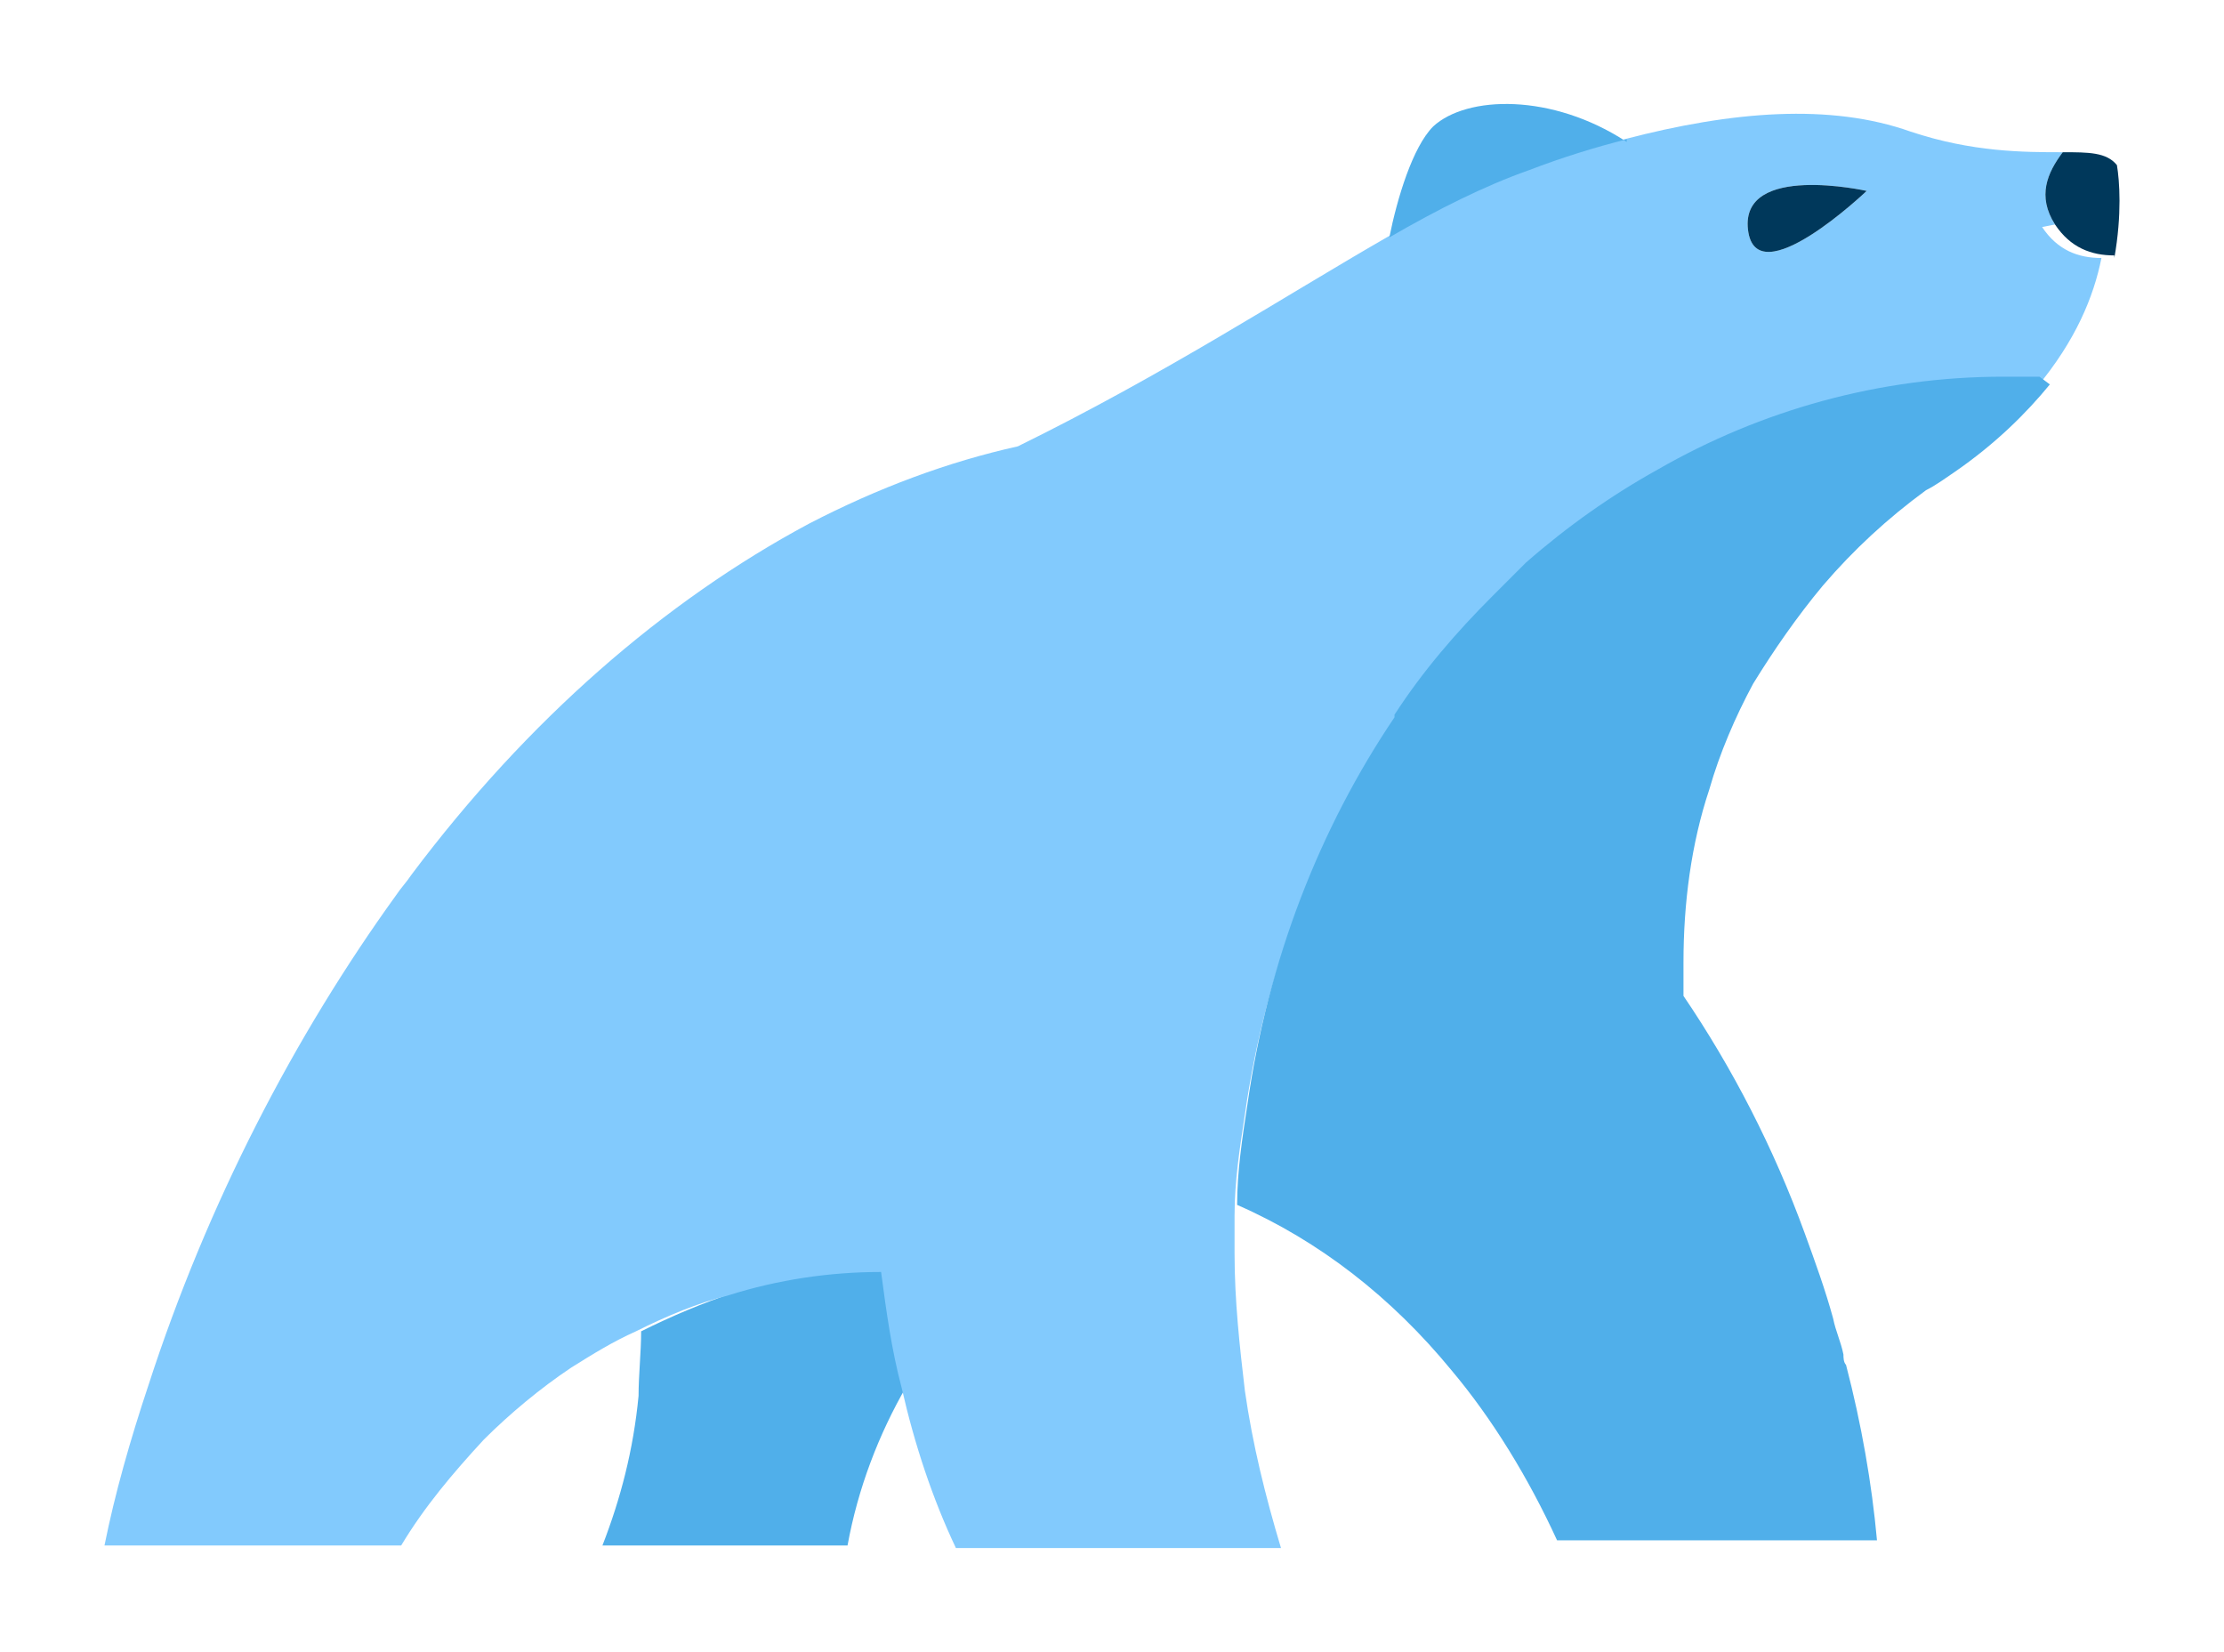
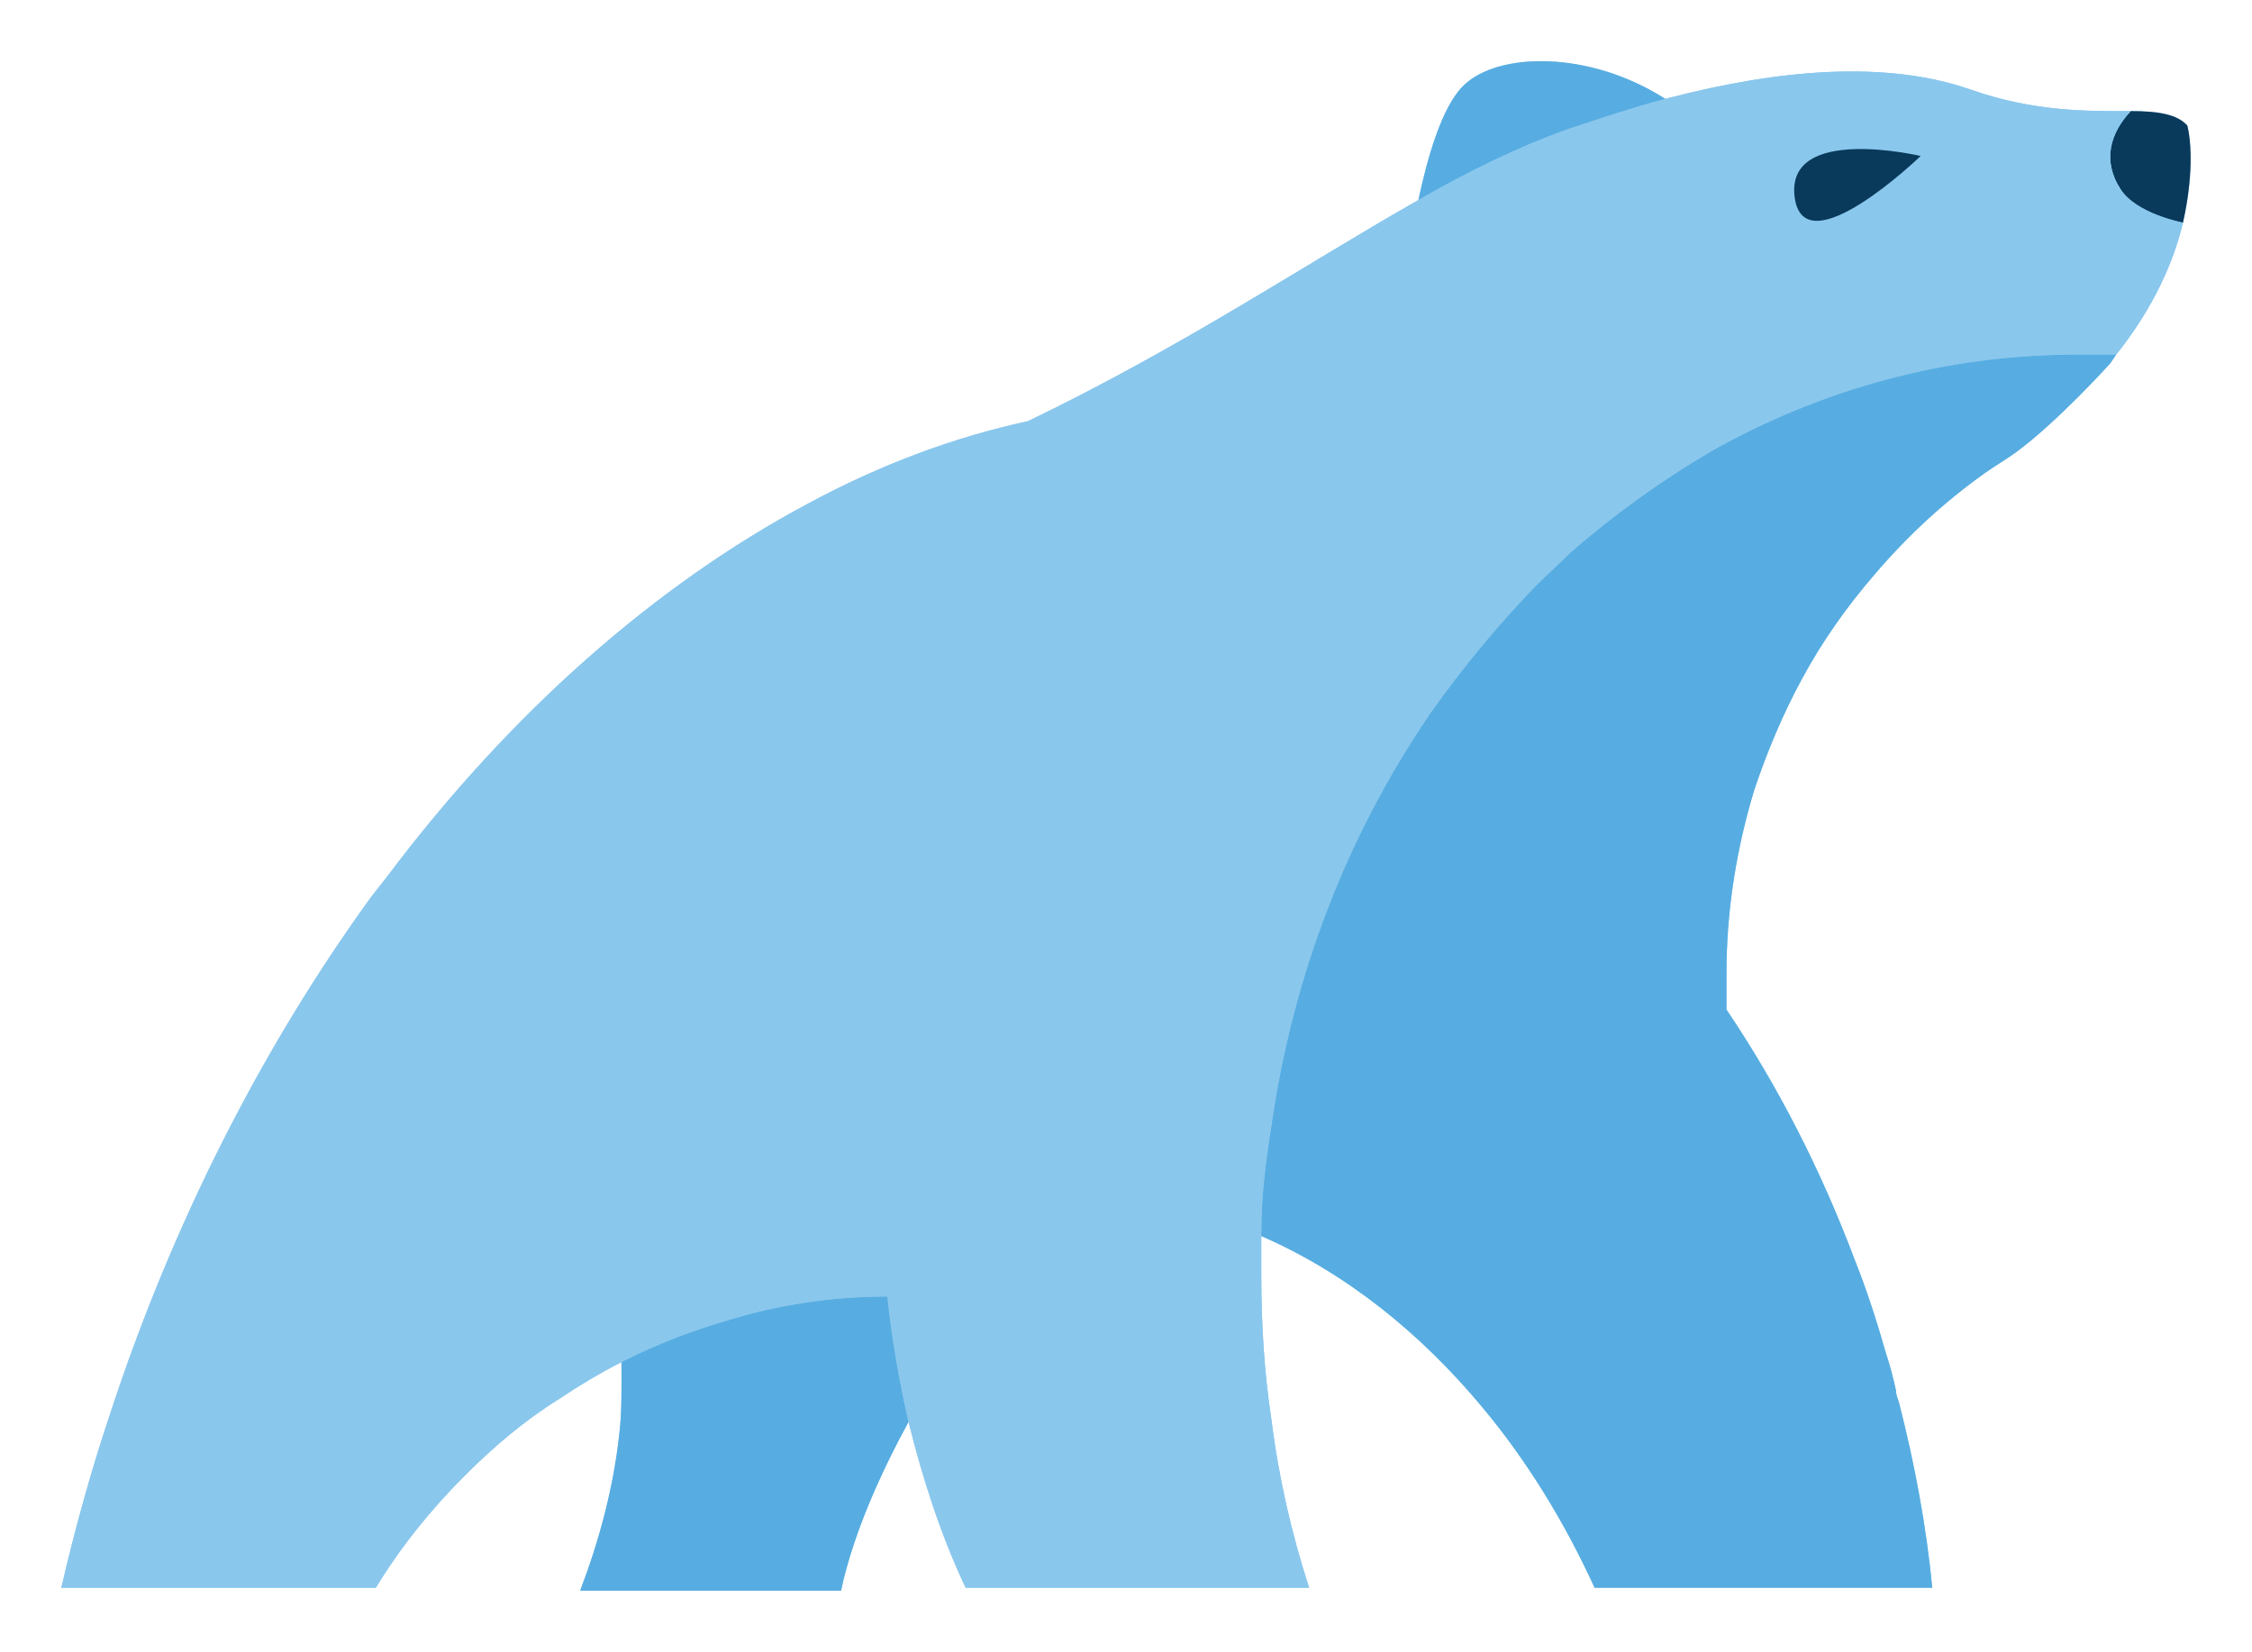
- <svg xmlns="http://www.w3.org/2000/svg" viewBox="236.7 152.3 86.1 64" width="431" height="320">
-   <g>
-     <path fill="#50AFEA" d="M271.8,206c-1.1,1.9-1.9,4-2.3,6.2h-9.5c.7-1.8,1.2-3.7,1.4-5.8,0-.8.1-1.7.1-2.5h0c1.2-.6,2.4-1.1,3.6-1.5,1.9-.6,3.9-.9,5.9-.9.2,1.5.4,3,.8,4.5Z" />
-     <path fill="#82CAFD" d="M316.3,161c-.7-1.1-.3-2,.3-2.8-1.5,0-3.5,0-5.9-.8-3.1-1.1-6.9-.8-11.1.3-1.2.3-2.5.7-3.8,1.2-1.7.6-3.5,1.5-5.4,2.6-4,2.3-8.6,5.3-14.3,8.1h0c-2.7.6-5.4,1.6-8.1,3-5.6,3-10.9,7.6-15.4,13.6-.2.3-.4.5-.6.8-3.9,5.4-7.3,11.9-9.6,19-.7,2.1-1.3,4.2-1.7,6.2h11.5c.9-1.5,2-2.8,3.2-4.1,1-1,2.2-2,3.4-2.8.8-.5,1.6-1,2.5-1.4,1.2-.6,2.4-1.1,3.6-1.4,1.9-.6,3.9-.9,5.9-.9.2,1.5.4,3,.8,4.5.5,2.2,1.2,4.3,2.1,6.2h12.6c-.6-2-1.1-4-1.4-6.1-.2-1.7-.4-3.5-.4-5.3s0-1,0-1.5c0-1.3.2-2.6.4-3.9.8-5.6,2.8-10.7,5.7-15,0,0,0,0,0-.1,1.1-1.7,2.4-3.2,3.8-4.6.4-.4.9-.9,1.3-1.3,1.6-1.4,3.3-2.6,5.1-3.6,4-2.3,8.6-3.6,13.4-3.6s1,0,1.4,0c1.5-1.8,2.2-3.5,2.5-5-.9,0-1.7-.3-2.3-1.2ZM304.4,161.2c-.3-2.6,4.6-1.5,4.6-1.5,0,0-4.3,4.1-4.6,1.5Z" />
-     <path fill="#50AFEA" d="M316.1,167.2c-.9,1.1-2.1,2.3-3.7,3.4,0,0,0,0,0,0-.3.2-.7.5-1.1.7,0,0,0,0,0,0-1.5,1.1-2.8,2.3-4,3.7-1,1.2-1.9,2.5-2.7,3.8-.7,1.3-1.3,2.7-1.7,4.1h0c-.7,2.1-1,4.4-1,6.7s0,.9,0,1.3c1.9,2.8,3.5,5.9,4.7,9.2.4,1.1.8,2.2,1.1,3.3.1.5.3.9.4,1.4,0,.1,0,.3.1.4h0c.6,2.3,1,4.6,1.2,6.8h-12.4c-1.1-2.4-2.5-4.7-4.1-6.6-2.3-2.8-5.1-5-8.3-6.4,0-1.3.2-2.6.4-3.9.8-5.6,2.8-10.7,5.7-15,0,0,0,0,0-.1,1.1-1.7,2.4-3.2,3.8-4.6.4-.4.9-.9,1.3-1.3,1.6-1.4,3.3-2.6,5.1-3.6,4-2.3,8.6-3.6,13.4-3.6s1,0,1.4,0Z" />
-     <path fill="#50AFEA" d="M299.7,157.7c-1.2.3-2.5.7-3.8,1.2-1.7.6-3.5,1.5-5.4,2.6.3-1.5.9-3.5,1.7-4.3,1.3-1.2,4.6-1.3,7.5.6Z" />
-     <path fill="#00385B" d="M318.6,162.2c-.9,0-1.7-.3-2.3-1.2-.7-1.1-.3-2,.3-2.8,1,0,1.7,0,2.1.5.1.6.2,1.9-.1,3.6Z" />
-     <path fill="#00385B" d="M309,159.7s-4.3,4.1-4.6,1.5c-.3-2.6,4.6-1.5,4.6-1.5Z" />
-   </g>
+ <svg xmlns="http://www.w3.org/2000/svg" viewBox="602.8 361.9 881.7 646.8" width="882" height="647">
+   <path fill="#8AC7ED" d="M 1459.187 411.070 C 1455.218 406.531 1447.273 405.394 1437.058 405.394 C 1421.738 405.394 1399.609 405.960 1374.078 396.882 C 1341.167 385.535 1299.746 388.941 1256.058 400.289 C 1255.660 400.402 1255.207 400.515 1254.808 400.628 C 1224.964 381.566 1189.5 382.300 1176.054 395.183 C 1167.144 403.523 1161.527 424.460 1158.125 440.234 C 1115.113 464.574 1066.375 497.371 1005.265 526.820 C 976.328 533.062 947.390 543.843 919.019 559.164 C 859.441 590.937 802.699 640.867 754.472 704.984 C 752.203 707.824 750.5 710.093 748.230 712.929 C 706.242 770.804 670.496 840.027 645.527 916.628 C 638.152 938.757 631.910 961.453 626.804 983.582 L 749.933 983.582 C 759.578 967.695 771.492 952.941 784.542 939.890 C 795.890 928.542 807.808 918.332 821.425 909.820 C 829.480 904.429 837.539 899.605 846.105 895.238 C 846.164 904.089 846.277 915.664 845.257 923.437 C 842.988 944.429 837.312 965.425 829.937 984.714 L 932.070 984.714 C 936.890 962.191 947.730 938.417 958.511 918.613 C 964.128 941.367 971.390 963.550 980.867 983.582 L 1115.339 983.582 C 1108.531 962.585 1103.425 940.457 1100.589 917.761 C 1097.75 899.039 1096.617 880.312 1096.617 861.023 L 1096.617 845.871 C 1129.414 860.113 1158.917 883.660 1183.429 913.222 C 1200.453 933.648 1215.203 957.480 1227.121 983.582 L 1359.324 983.582 C 1357.054 959.75 1352.515 935.351 1346.273 910.953 C 1345.707 909.25 1345.140 908.117 1345.140 906.414 C 1344.003 901.308 1342.871 896.769 1341.167 891.664 C 1337.765 879.746 1333.792 867.261 1329.253 855.914 C 1315.636 819.601 1298.613 786.691 1278.753 757.187 L 1278.753 743 C 1278.753 718.035 1282.726 694.203 1289.535 671.507 C 1294.640 656.187 1300.882 641.437 1308.257 627.820 C 1316.203 613.066 1325.847 599.449 1336.628 586.964 C 1349.679 571.644 1363.863 558.593 1379.753 547.246 C 1383.722 544.410 1387.695 542.140 1391.667 539.304 C 1408.121 527.386 1428.945 504.238 1428.945 504.238 C 1429.910 502.875 1430.703 501.742 1431.328 500.718 L 1431.386 500.718 C 1445.968 482.335 1453.855 464.460 1457.484 449.085 C 1461.460 431.496 1460.890 417.878 1459.187 411.070 " />
+   <path fill="#8AC7ED" d="M 847.527 894.5 L 862.992 859.714 L 973.058 847.832 L 958.507 918.613 " />
+   <path fill="#57ADE1" d="M 958.507 918.613 C 947.730 938.414 936.890 962.191 932.070 984.718 L 829.937 984.718 C 837.312 965.425 842.988 944.429 845.253 923.437 C 846.277 915.664 846.164 904.089 846.105 895.238 C 846.562 895.011 847.070 894.726 847.527 894.5 C 860.007 888.257 873.058 883.152 886.675 879.179 C 906.535 872.937 928.097 869.531 950.226 869.531 C 951.929 885.988 954.765 901.875 958.167 917.195 C 958.281 917.648 958.398 918.160 958.507 918.613 " />
+   <path fill="#57ADE1" d="M 1431.328 500.718 C 1430.707 501.742 1429.910 502.875 1428.945 504.238 C 1428.945 504.238 1408.121 527.386 1391.667 539.300 C 1387.695 542.140 1383.722 544.410 1379.753 547.246 C 1363.863 558.593 1349.679 571.644 1336.628 586.964 C 1325.847 599.449 1316.203 613.066 1308.257 627.820 C 1300.882 641.437 1294.640 656.187 1289.535 671.507 C 1282.726 694.203 1278.753 718.035 1278.753 743 L 1278.753 757.187 C 1298.613 786.691 1315.636 819.601 1329.253 855.914 C 1333.792 867.261 1337.765 879.746 1341.167 891.664 C 1342.871 896.769 1344.003 901.308 1345.140 906.414 C 1345.140 908.117 1345.707 909.25 1346.273 910.953 C 1352.515 935.351 1357.054 959.75 1359.324 983.582 L 1227.121 983.582 C 1215.203 957.480 1200.453 933.648 1183.429 913.222 C 1158.917 883.660 1129.414 860.113 1096.617 845.871 L 1096.617 844.566 C 1096.617 830.382 1098.320 816.765 1100.589 802.578 C 1109.097 743 1130.660 688.531 1161.867 642.570 C 1161.867 642.570 1162.433 641.437 1163.003 640.867 C 1175.484 623.281 1189.105 606.824 1203.855 591.503 C 1208.394 586.964 1213.503 582.425 1218.042 577.886 C 1235.062 563.132 1253.218 550.082 1272.511 538.734 C 1315.636 514.335 1364.433 500.718 1416.066 500.718 Z M 1431.328 500.718 " />
+   <path fill="#57ADE1" d="M 1254.808 400.628 C 1242.156 403.976 1228.937 408.402 1215.773 412.773 C 1197.046 419.582 1178.324 428.660 1158.464 440.007 C 1158.351 440.062 1158.234 440.121 1158.125 440.234 C 1161.527 424.460 1167.144 403.523 1176.054 395.183 C 1189.5 382.300 1224.964 381.562 1254.808 400.628 " />
+   <path fill="#093A5B" d="M 1457.488 449.085 C 1457.488 449.085 1439.328 445.679 1433.089 436.035 C 1425.710 424.687 1429.117 413.906 1437.058 405.394 C 1447.273 405.394 1455.214 406.531 1459.191 411.070 C 1460.890 417.878 1461.457 431.496 1457.488 449.085 " />
+   <path fill="#8AC7ED" d="M 1305.421 438.871 C 1302.015 410.503 1354.785 422.984 1354.785 422.984 C 1354.785 422.984 1308.828 467.242 1305.421 438.871 M 1433.089 436.035 C 1425.710 424.687 1429.117 413.906 1437.058 405.394 C 1421.738 405.394 1399.609 405.960 1374.078 396.882 C 1341.167 385.535 1299.75 388.941 1256.058 400.289 C 1255.660 400.402 1255.207 400.515 1254.808 400.628 C 1242.156 403.976 1228.937 408.402 1215.773 412.773 C 1197.046 419.582 1178.324 428.660 1158.464 440.007 C 1158.351 440.062 1158.238 440.121 1158.125 440.234 C 1115.113 464.574 1066.375 497.371 1005.265 526.820 C 976.328 533.062 947.386 543.843 919.019 559.164 C 859.441 590.937 802.699 640.867 754.472 704.984 C 752.203 707.824 750.5 710.093 748.230 712.929 C 706.242 770.804 670.496 840.027 645.527 916.628 C 638.152 938.757 631.910 961.453 626.804 983.582 L 749.933 983.582 C 759.578 967.695 771.492 952.941 784.542 939.890 C 795.890 928.542 807.808 918.332 821.425 909.820 C 829.480 904.429 837.539 899.605 846.105 895.238 C 846.558 895.007 847.070 894.726 847.523 894.5 C 860.007 888.257 873.058 883.152 886.675 879.179 C 906.535 872.937 928.097 869.535 950.226 869.535 C 951.929 885.988 954.765 901.875 958.167 917.195 C 958.281 917.648 958.398 918.160 958.507 918.613 C 964.128 941.367 971.390 963.550 980.867 983.582 L 1115.339 983.582 C 1108.531 962.585 1103.425 940.457 1100.589 917.761 C 1097.75 899.039 1096.617 880.312 1096.617 861.023 L 1096.617 844.566 C 1096.617 830.382 1098.320 816.765 1100.589 802.578 C 1109.097 743 1130.660 688.531 1161.867 642.570 C 1161.867 642.570 1162.433 641.437 1163.003 640.867 C 1175.484 623.281 1189.105 606.824 1203.855 591.503 C 1208.394 586.964 1213.503 582.425 1218.042 577.886 C 1235.062 563.132 1253.218 550.082 1272.511 538.734 C 1315.636 514.335 1364.433 500.718 1416.066 500.718 L 1431.386 500.718 C 1445.968 482.335 1453.855 464.460 1457.484 449.085 C 1457.484 449.085 1439.328 445.679 1433.089 436.035 " />
+   <path fill="#093A5B" d="M 1354.785 422.984 C 1354.785 422.984 1308.824 467.242 1305.421 438.871 C 1302.015 410.503 1354.785 422.984 1354.785 422.984 " />
</svg>
